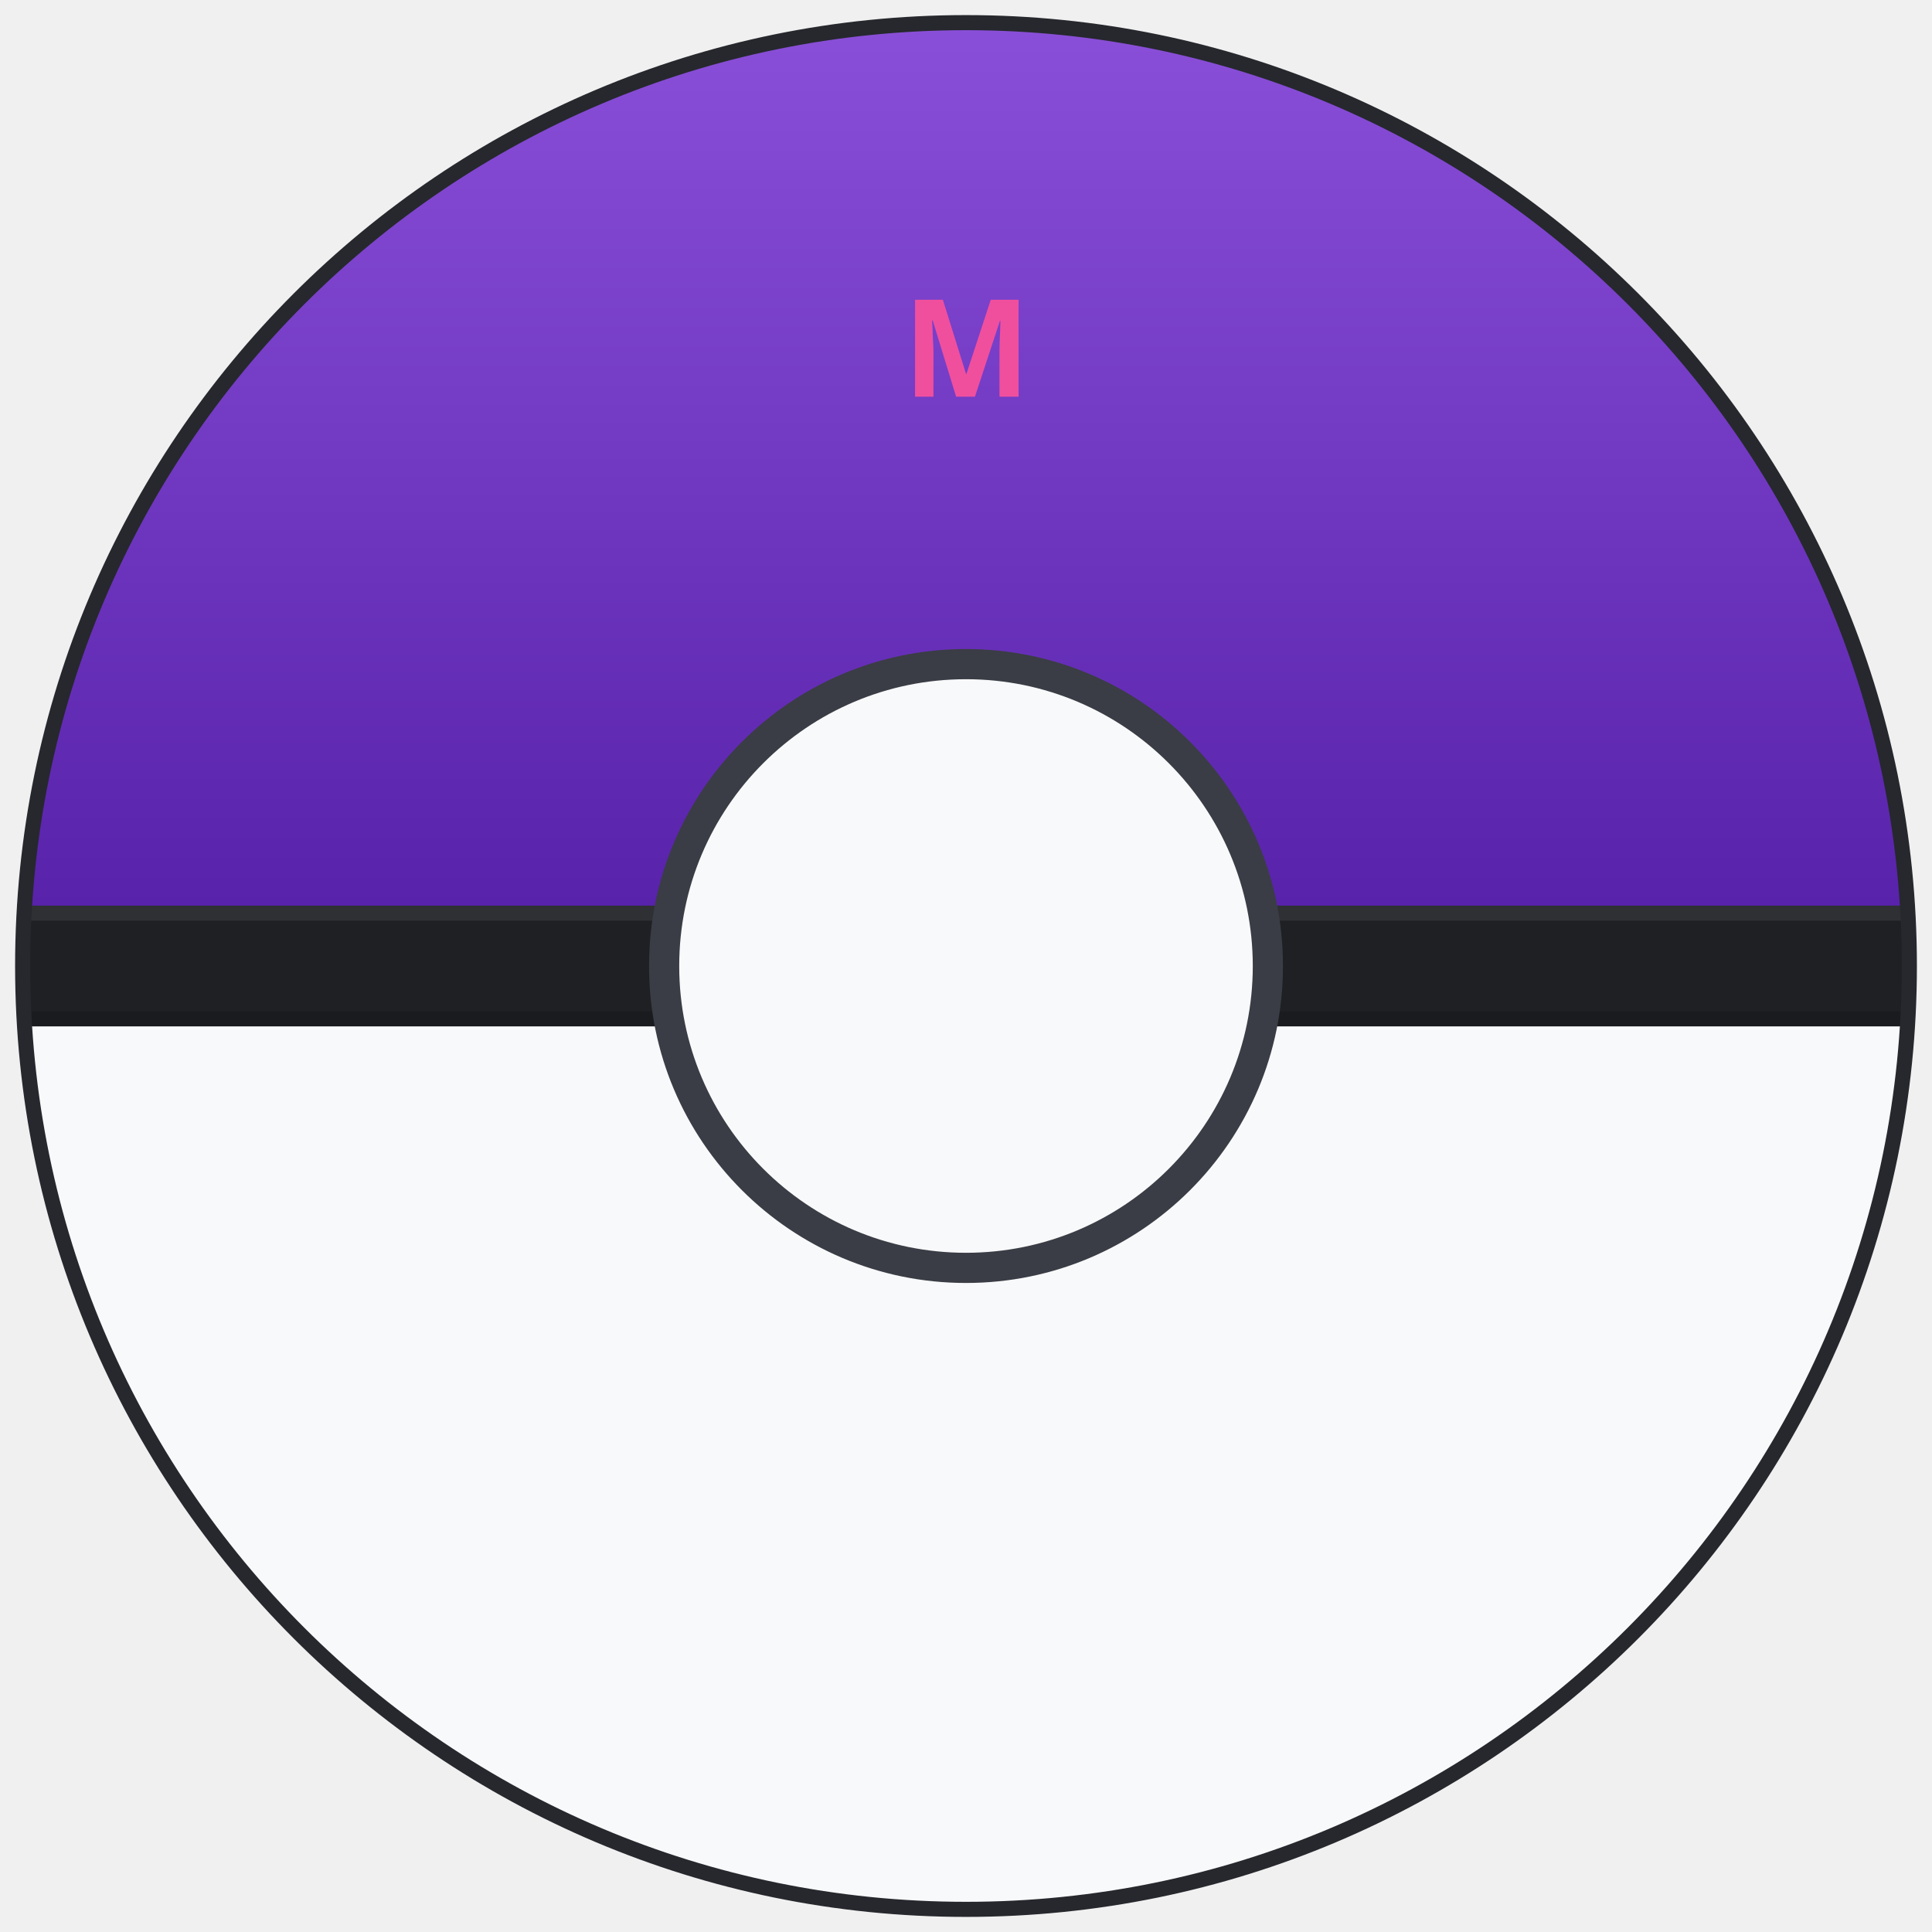
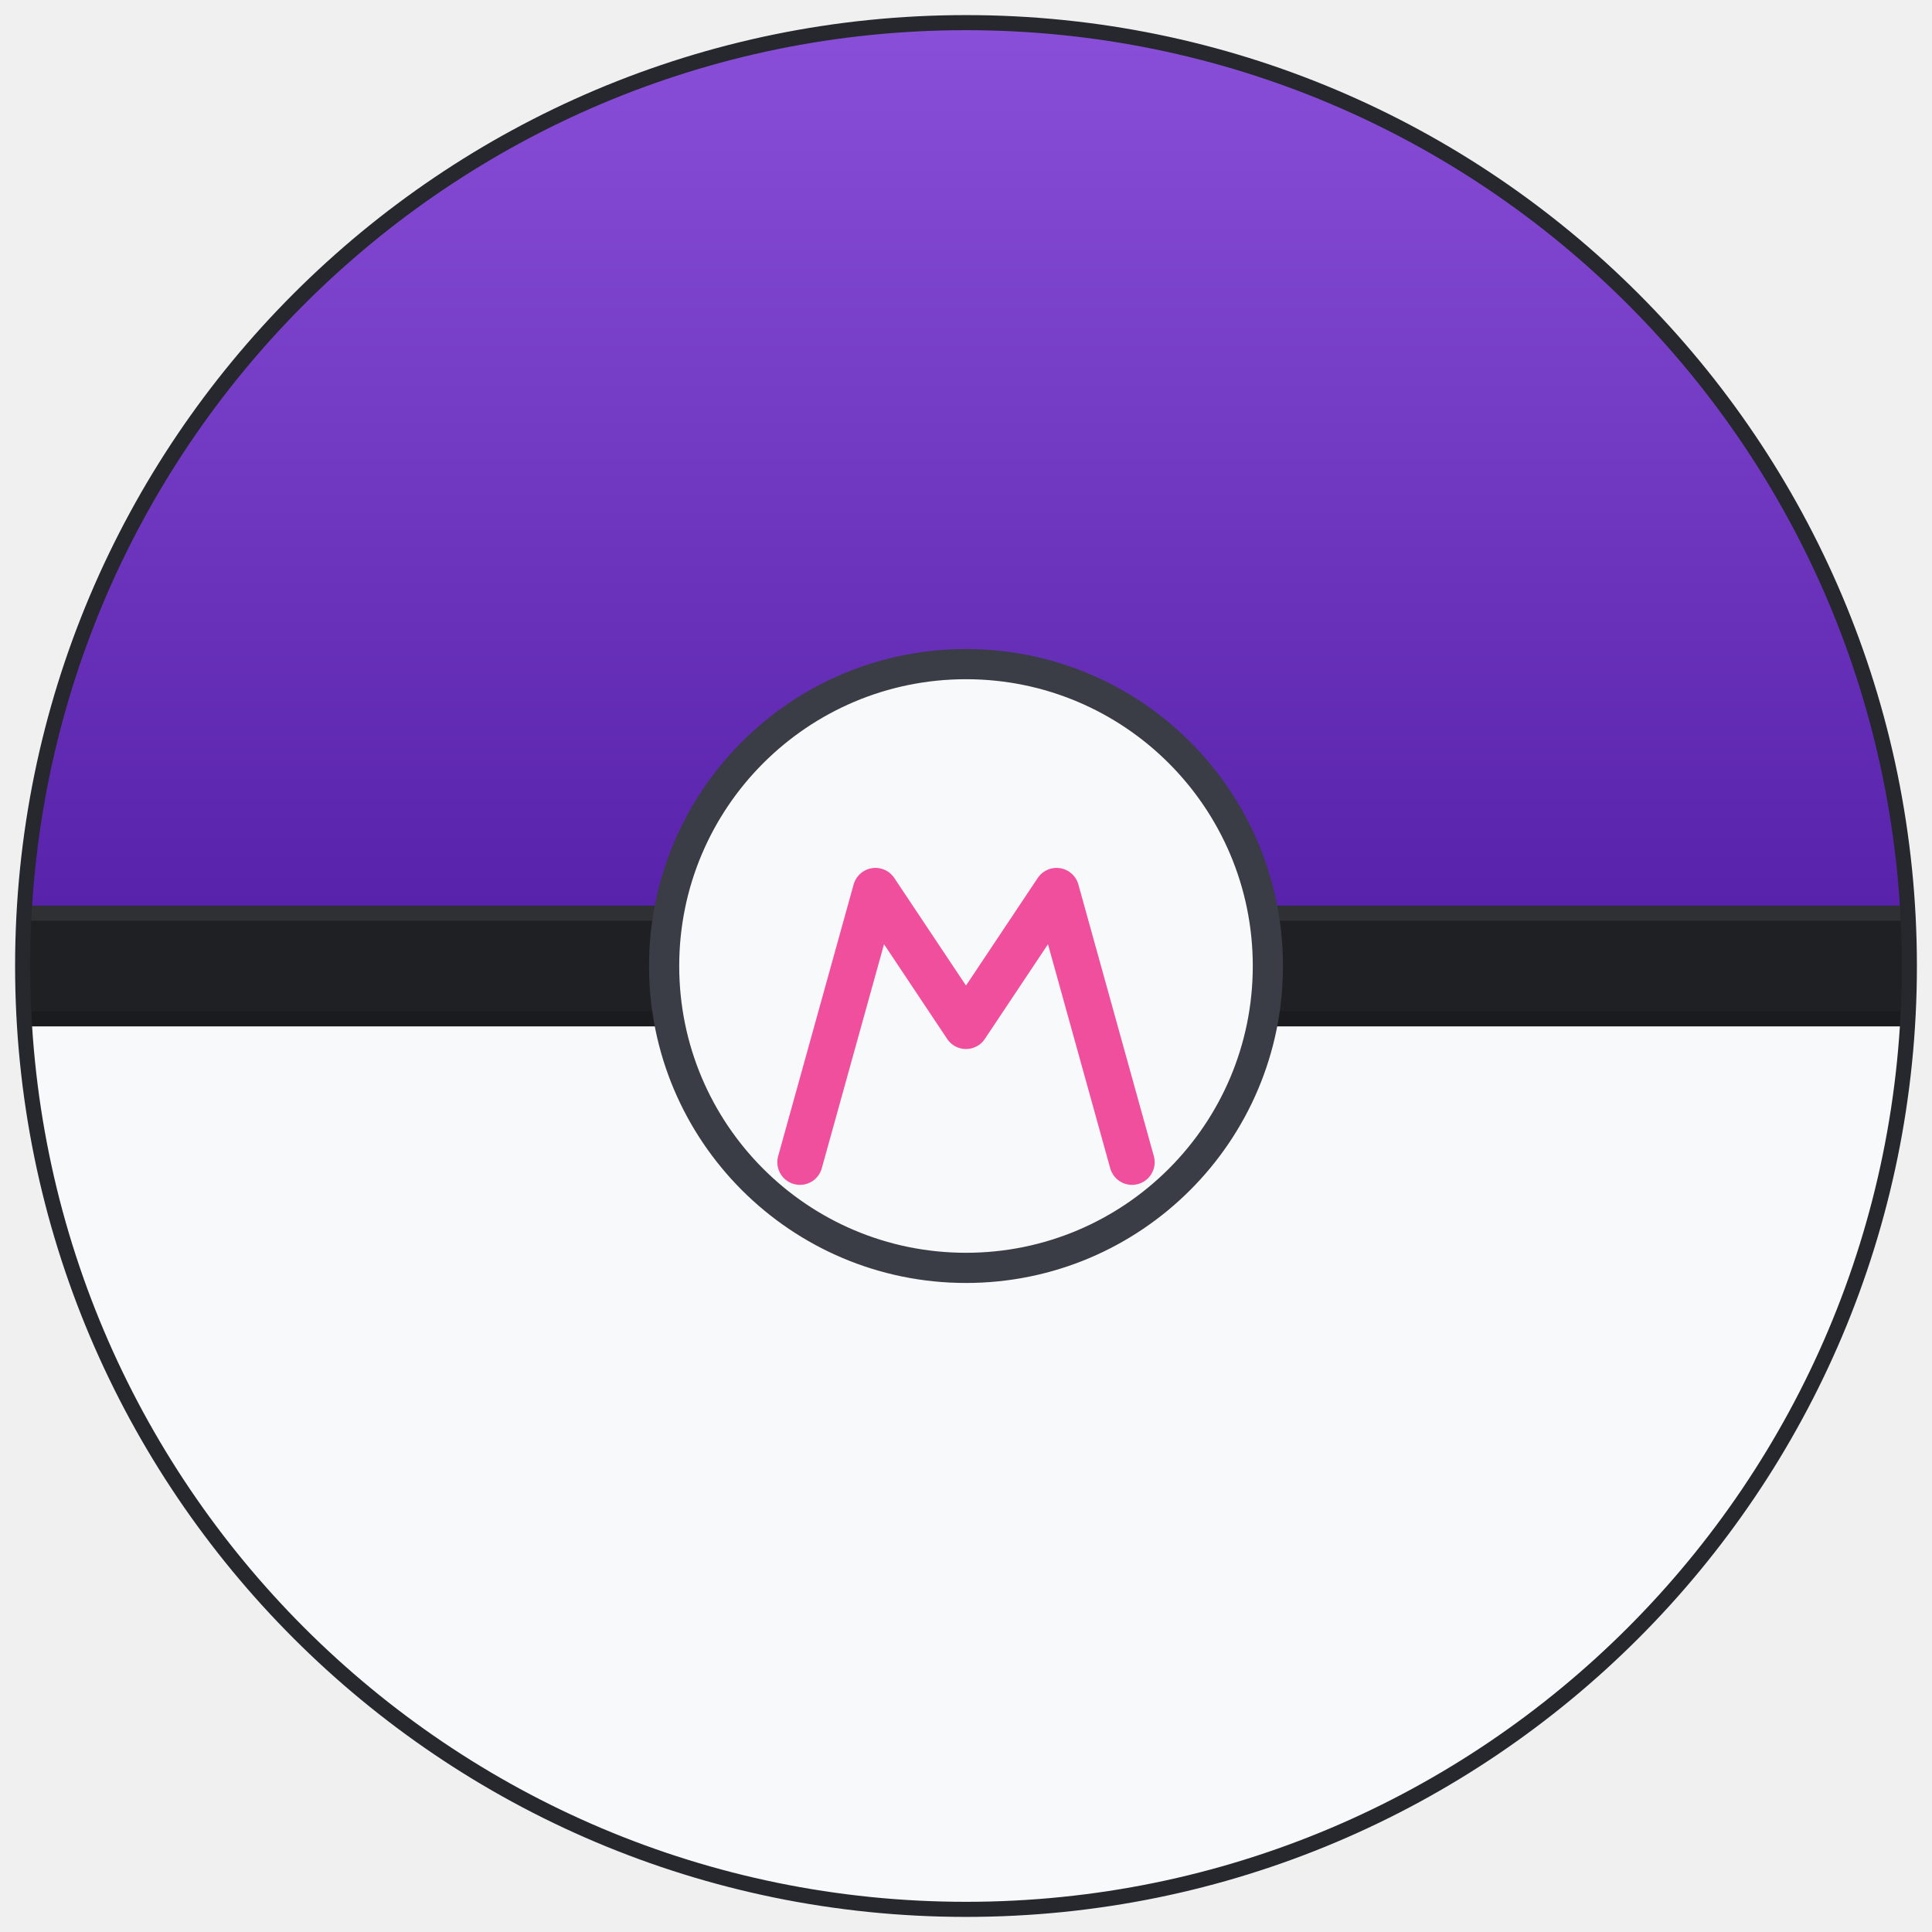
<svg xmlns="http://www.w3.org/2000/svg" width="256" height="256" viewBox="64 64 128 128" version="1.2" baseProfile="tiny">
  <defs>
    <linearGradient gradientUnits="userSpaceOnUse" x1="128" y1="65.5" x2="128" y2="128" id="gradient1">
      <stop offset="0" stop-color="#8a4fd8" stop-opacity="1" />
      <stop offset="1" stop-color="#551fa8" stop-opacity="1" />
    </linearGradient>
  </defs>
  <g fill="none" stroke="black" stroke-width="1" fill-rule="evenodd" stroke-linecap="square" stroke-linejoin="bevel">
    <g fill="none" stroke="#000000" stroke-opacity="1" stroke-width="1" stroke-linecap="square" stroke-linejoin="bevel" transform="matrix(1,0,0,1,0,0)" font-family="Adwaita Sans" font-size="11" font-weight="400" font-style="normal">
</g>
    <g fill="url(#gradient1)" stroke="none" transform="matrix(1,0,0,1,0,0)" font-family="Adwaita Sans" font-size="11" font-weight="400" font-style="normal">
      <path vector-effect="none" fill-rule="evenodd" d="M65.5,128 L190.5,128 C190.5,93.482 162.518,65.5 128,65.5 C93.482,65.5 65.5,93.482 65.5,128 " />
    </g>
    <g fill="#f8f9fa" fill-opacity="1" stroke="none" transform="matrix(1,0,0,1,0,0)" font-family="Adwaita Sans" font-size="11" font-weight="400" font-style="normal">
      <path vector-effect="none" fill-rule="evenodd" d="M65.5,128 C65.5,162.518 93.482,190.5 128,190.5 C162.518,190.5 190.5,162.518 190.5,128 L65.5,128" />
    </g>
    <g fill="#1e2023" fill-opacity="1" stroke="none" transform="matrix(1,0,0,1,0,0)" font-family="Adwaita Sans" font-size="11" font-weight="400" font-style="normal">
      <rect x="65.5" y="124" width="125" height="8" />
    </g>
    <g fill="#ffffff" fill-opacity="0.071" stroke="none" transform="matrix(1,0,0,1,0,0)" font-family="Adwaita Sans" font-size="11" font-weight="400" font-style="normal">
      <rect x="65.5" y="124" width="125" height="1" />
    </g>
    <g fill="#000000" fill-opacity="0.157" stroke="none" transform="matrix(1,0,0,1,0,0)" font-family="Adwaita Sans" font-size="11" font-weight="400" font-style="normal">
      <rect x="65.5" y="131" width="125" height="1" />
    </g>
    <g fill="#f8f9fa" fill-opacity="1" stroke="#3a3d45" stroke-opacity="1" stroke-width="2" stroke-linecap="square" stroke-linejoin="bevel" transform="matrix(1,0,0,1,0,0)" font-family="Adwaita Sans" font-size="11" font-weight="400" font-style="normal">
      <circle cx="128" cy="128" r="20" />
    </g>
    <g fill="none" stroke="#26282d" stroke-opacity="1" stroke-width="1" stroke-linecap="square" stroke-linejoin="bevel" transform="matrix(1,0,0,1,0,0)" font-family="Adwaita Sans" font-size="11" font-weight="400" font-style="normal">
      <circle cx="128" cy="128" r="62.5" />
    </g>
    <g fill="none" stroke="#f04f9e" stroke-opacity="1" stroke-width="1" stroke-linecap="square" stroke-linejoin="bevel" transform="matrix(1,0,0,1,0,0)" font-family="Adwaita Sans" font-size="9" font-weight="700" font-style="normal">
-       <text fill="#f04f9e" fill-opacity="1" stroke="none" xml:space="preserve" x="123.813" y="90.281" font-family="Adwaita Sans" font-size="9" font-weight="700" font-style="normal">M</text>
+       <path fill="none" stroke="#f04f9e" stroke-opacity="1" stroke-width="3" stroke-linecap="round" stroke-linejoin="round" d="M117,141 L122,123 L128,132 L134,123 L139,141" />
    </g>
    <g fill="none" stroke="#000000" stroke-opacity="1" stroke-width="1" stroke-linecap="square" stroke-linejoin="bevel" transform="matrix(1,0,0,1,0,0)" font-family="Adwaita Sans" font-size="11" font-weight="400" font-style="normal">
</g>
  </g>
</svg>
